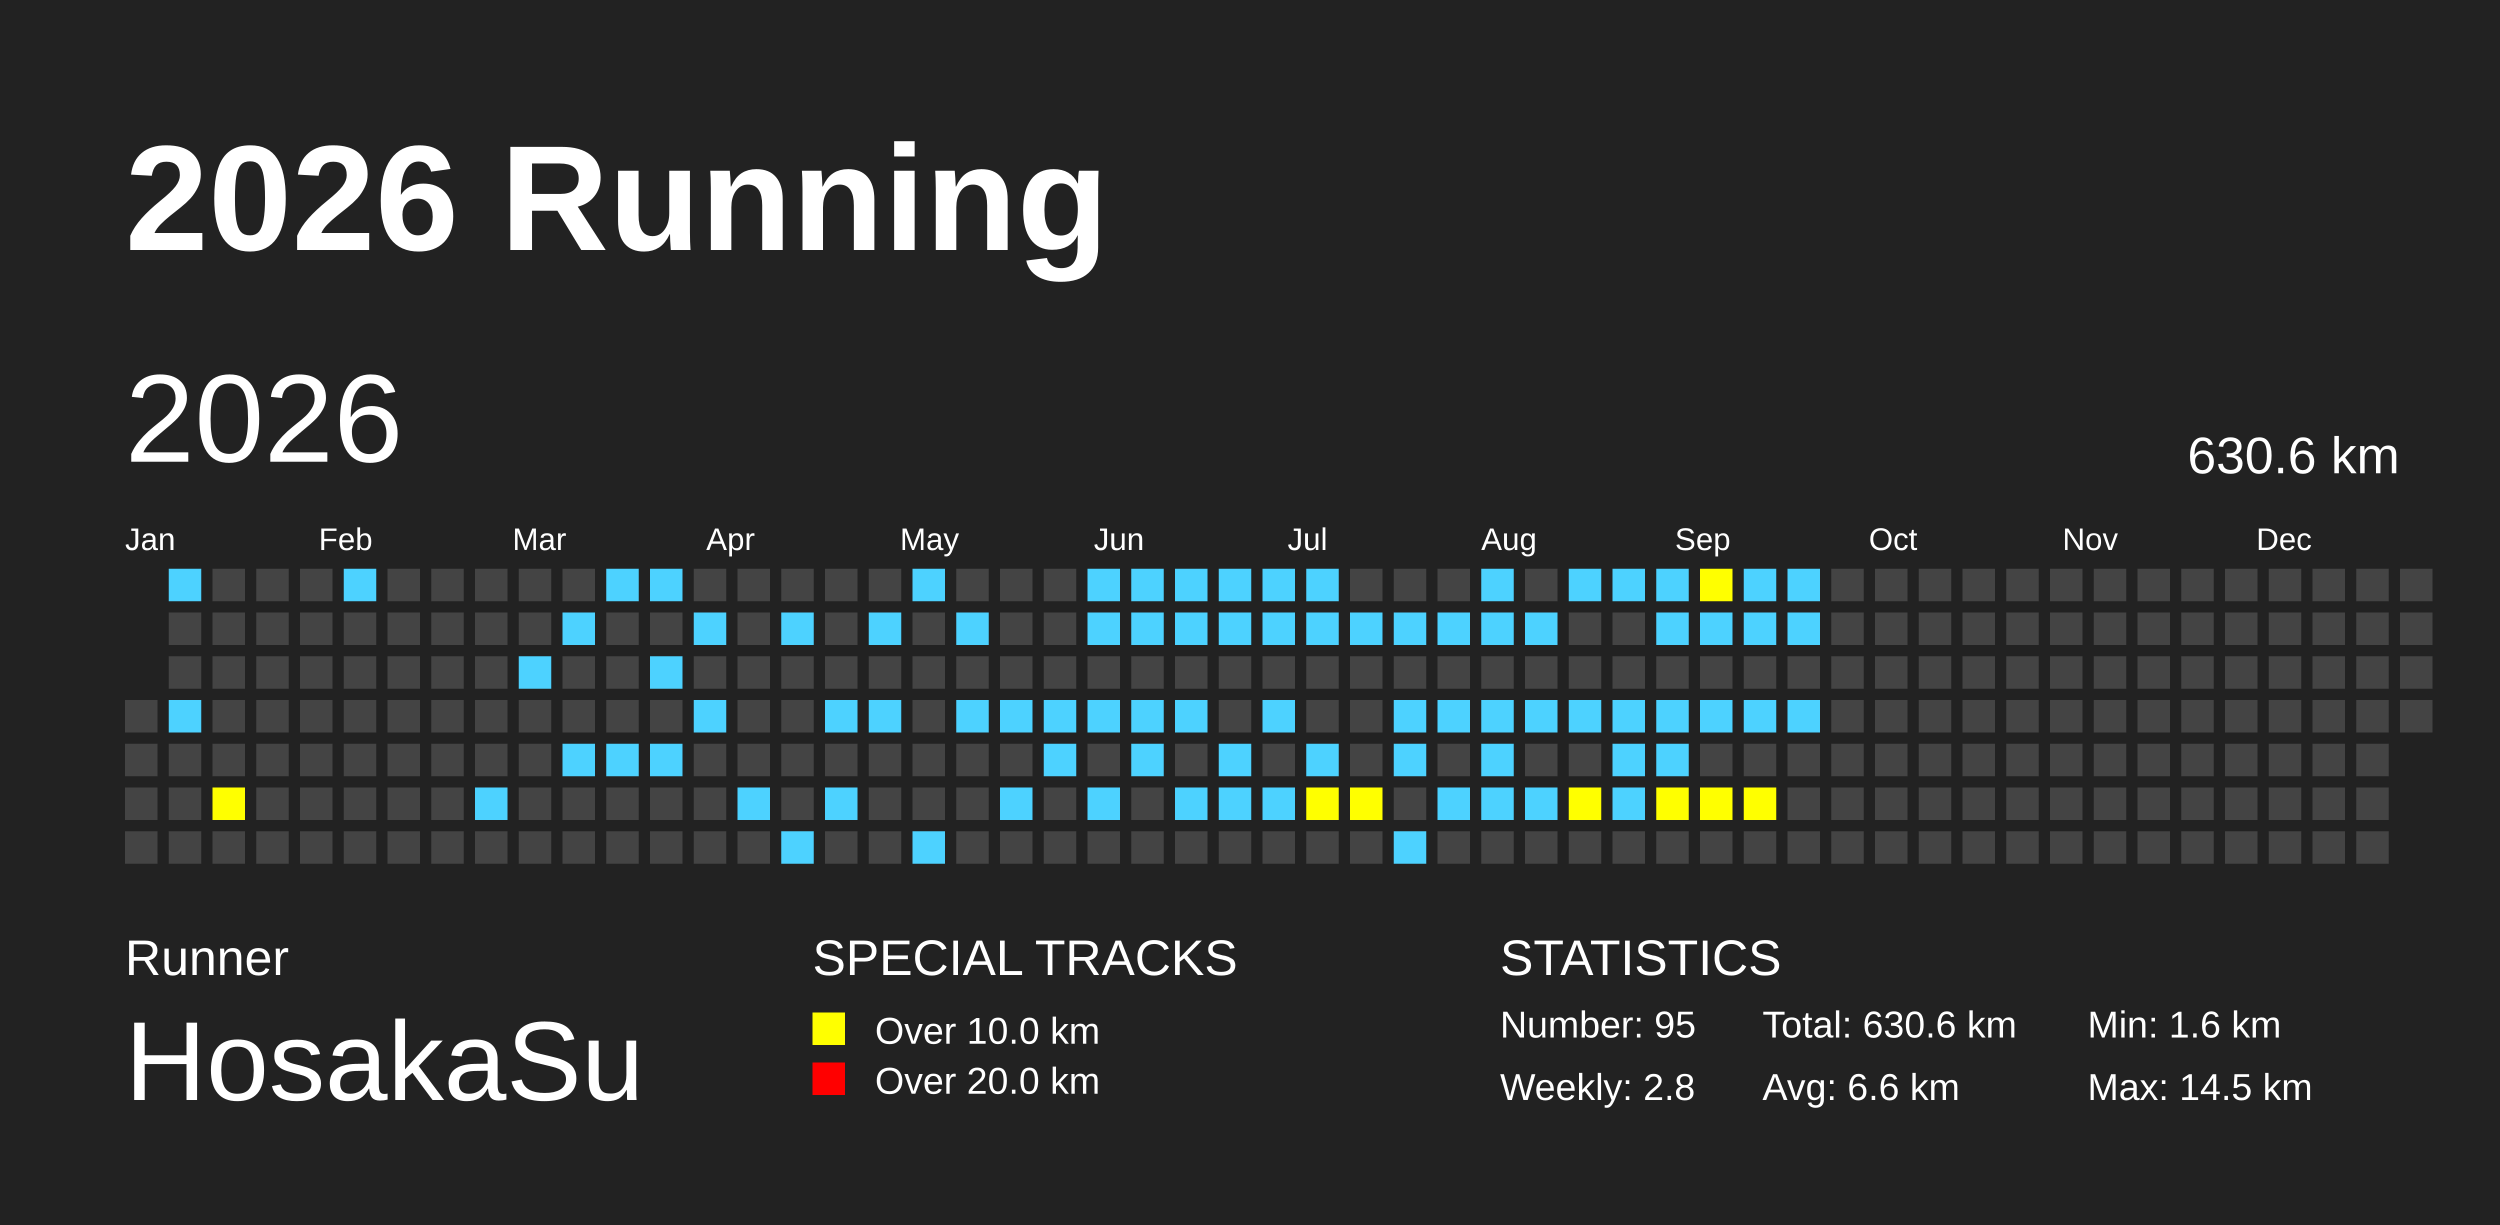
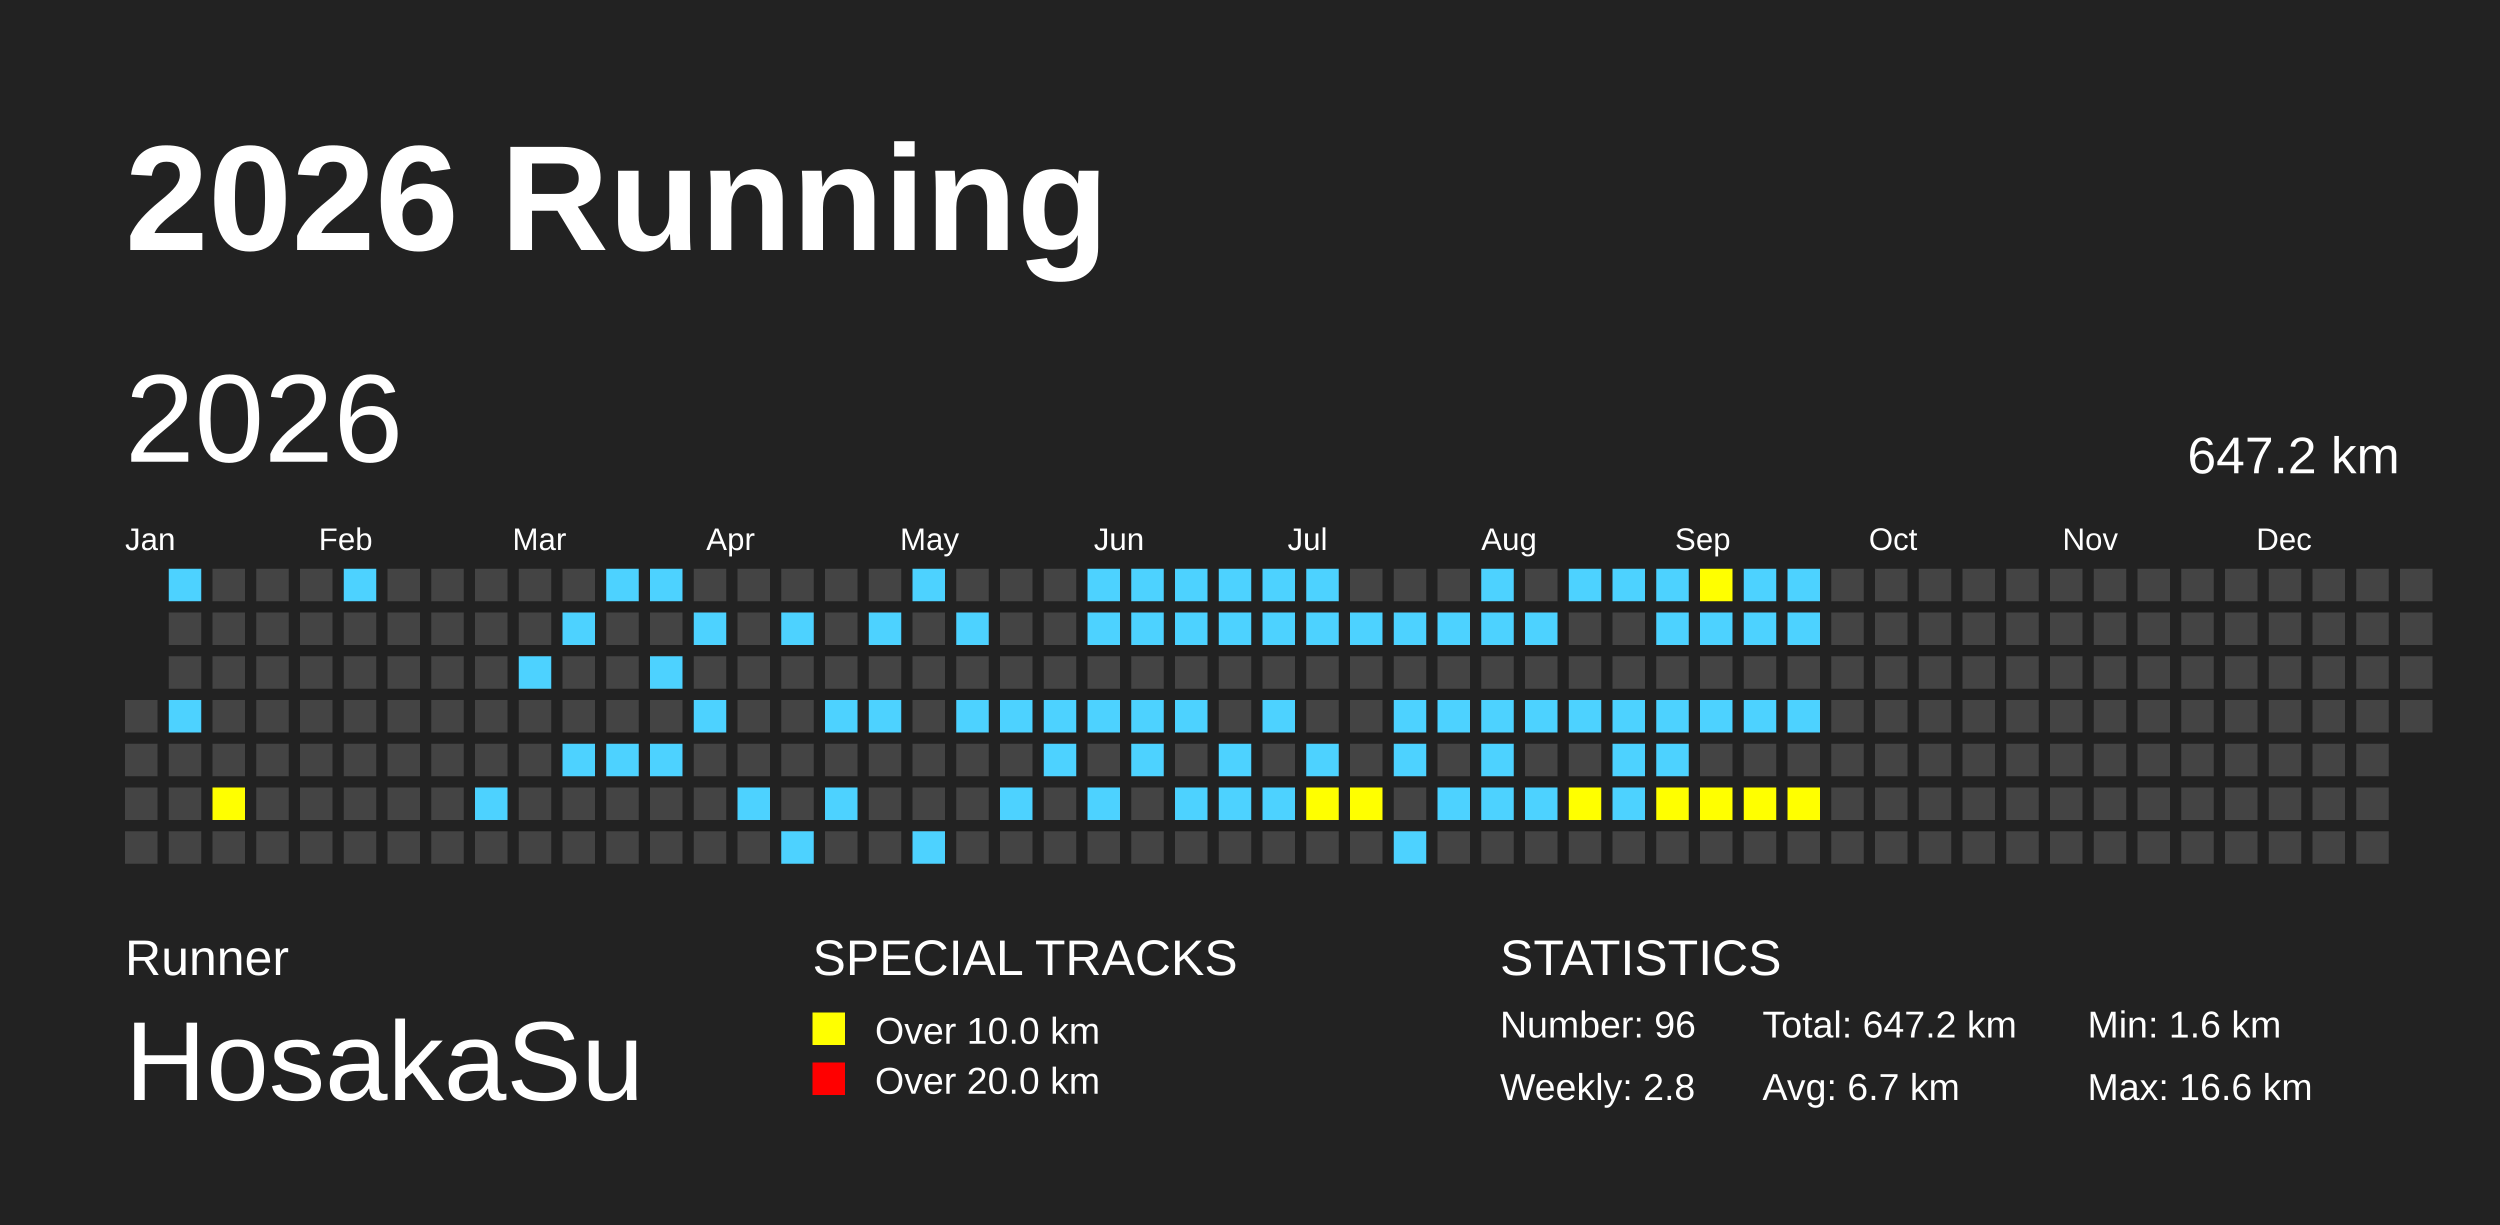
<svg xmlns="http://www.w3.org/2000/svg" baseProfile="full" height="98mm" version="1.1" viewBox="0,0,200,98" width="200mm">
  <defs>
    <pattern height="2" id="indoor-stripe" patternUnits="userSpaceOnUse" width="2">
      <line stroke="white" stroke-opacity="0.45" stroke-width="0.5" x1="0" x2="2" y1="2" y2="0" />
    </pattern>
  </defs>
  <rect fill="#222222" height="98" width="200" x="0" y="0" />
  <text fill="#FFFFFF" style="font-size:12px; font-family:Arial; font-weight:bold;" x="10" y="20">2026 Running</text>
  <text fill="#FFFFFF" style="font-size:4px; font-family:Arial" x="10" y="78">Runner</text>
  <text fill="#FFFFFF" style="font-size:9px; font-family:Arial" x="10" y="88">HosakaSu</text>
  <text fill="#FFFFFF" style="font-size:4px; font-family:Arial" x="65" y="78">SPECIAL TRACKS</text>
  <rect fill="yellow" height="2.6" width="2.6" x="65" y="81" />
  <text fill="#FFFFFF" style="font-size:3px; font-family:Arial" x="70" y="83.5">Over 10.0 km</text>
  <rect fill="red" height="2.6" width="2.6" x="65" y="85" />
  <text fill="#FFFFFF" style="font-size:3px; font-family:Arial" x="70" y="87.5">Over 20.0 km</text>
  <text fill="#FFFFFF" style="font-size:4px; font-family:Arial" x="120" y="78">STATISTICS</text>
-   <text fill="#FFFFFF" style="font-size:3px; font-family:Arial" x="120" y="83">Number: 95</text>
+   <text fill="#FFFFFF" style="font-size:3px; font-family:Arial" x="120" y="83">Number: 96</text>
  <text fill="#FFFFFF" style="font-size:3px; font-family:Arial" x="120" y="88">Weekly: 2.8</text>
-   <text fill="#FFFFFF" style="font-size:3px; font-family:Arial" x="141" y="83">Total: 630.6 km</text>
-   <text fill="#FFFFFF" style="font-size:3px; font-family:Arial" x="141" y="88">Avg: 6.6 km</text>
+   <text fill="#FFFFFF" style="font-size:3px; font-family:Arial" x="141" y="83">Total: 647.2 km</text>
+   <text fill="#FFFFFF" style="font-size:3px; font-family:Arial" x="141" y="88">Avg: 6.7 km</text>
  <text fill="#FFFFFF" style="font-size:3px; font-family:Arial" x="167" y="83">Min: 1.6 km</text>
-   <text fill="#FFFFFF" style="font-size:3px; font-family:Arial" x="167" y="88">Max: 14.5 km</text>
+   <text fill="#FFFFFF" style="font-size:3px; font-family:Arial" x="167" y="88">Max: 16.6 km</text>
  <text dominant-baseline="hanging" fill="#FFFFFF" style="font-size:10.0px; font-family:Arial;" x="10" y="30">2026</text>
-   <text dominant-baseline="hanging" fill="#FFFFFF" style="font-size:4.125px; font-family:Arial;" x="175" y="35">630.6 km</text>
+   <text dominant-baseline="hanging" fill="#FFFFFF" style="font-size:4.125px; font-family:Arial;" x="175" y="35">647.2 km</text>
  <text fill="#FFFFFF" style="font-size:2.5px; font-family:Arial" x="10.0" y="44">Jan</text>
  <text fill="#FFFFFF" style="font-size:2.5px; font-family:Arial" x="25.5" y="44">Feb</text>
  <text fill="#FFFFFF" style="font-size:2.5px; font-family:Arial" x="41.0" y="44">Mar</text>
  <text fill="#FFFFFF" style="font-size:2.5px; font-family:Arial" x="56.5" y="44">Apr</text>
  <text fill="#FFFFFF" style="font-size:2.5px; font-family:Arial" x="72.0" y="44">May</text>
  <text fill="#FFFFFF" style="font-size:2.5px; font-family:Arial" x="87.5" y="44">Jun</text>
  <text fill="#FFFFFF" style="font-size:2.5px; font-family:Arial" x="103.0" y="44">Jul</text>
  <text fill="#FFFFFF" style="font-size:2.5px; font-family:Arial" x="118.5" y="44">Aug</text>
  <text fill="#FFFFFF" style="font-size:2.5px; font-family:Arial" x="134.0" y="44">Sep</text>
  <text fill="#FFFFFF" style="font-size:2.5px; font-family:Arial" x="149.5" y="44">Oct</text>
  <text fill="#FFFFFF" style="font-size:2.5px; font-family:Arial" x="165.0" y="44">Nov</text>
  <text fill="#FFFFFF" style="font-size:2.5px; font-family:Arial" x="180.5" y="44">Dec</text>
  <rect fill="#444444" height="2.6" width="2.6" x="10.0" y="56.0" />
  <rect fill="#444444" height="2.6" width="2.6" x="10.0" y="59.5" />
  <rect fill="#444444" height="2.6" width="2.6" x="10.0" y="63.0" />
  <rect fill="#444444" height="2.6" width="2.6" x="10.0" y="66.5" />
  <rect fill="#4DD2FF" height="2.6" width="2.6" x="13.5" y="45.5" />
  <rect fill="#444444" height="2.6" width="2.6" x="13.5" y="49.0" />
  <rect fill="#444444" height="2.6" width="2.6" x="13.5" y="52.5" />
  <rect fill="#4DD2FF" height="2.6" width="2.6" x="13.5" y="56.0" />
  <rect fill="#444444" height="2.6" width="2.6" x="13.5" y="59.5" />
  <rect fill="#444444" height="2.6" width="2.6" x="13.5" y="63.0" />
  <rect fill="#444444" height="2.6" width="2.6" x="13.5" y="66.5" />
  <rect fill="#444444" height="2.6" width="2.6" x="17.0" y="45.5" />
  <rect fill="#444444" height="2.6" width="2.6" x="17.0" y="49.0" />
  <rect fill="#444444" height="2.6" width="2.6" x="17.0" y="52.5" />
  <rect fill="#444444" height="2.6" width="2.6" x="17.0" y="56.0" />
  <rect fill="#444444" height="2.6" width="2.6" x="17.0" y="59.5" />
  <rect fill="yellow" height="2.6" width="2.6" x="17.0" y="63.0" />
  <rect fill="#444444" height="2.6" width="2.6" x="17.0" y="66.5" />
  <rect fill="#444444" height="2.6" width="2.6" x="20.5" y="45.5" />
  <rect fill="#444444" height="2.6" width="2.6" x="20.5" y="49.0" />
  <rect fill="#444444" height="2.6" width="2.6" x="20.5" y="52.5" />
  <rect fill="#444444" height="2.6" width="2.6" x="20.5" y="56.0" />
  <rect fill="#444444" height="2.6" width="2.6" x="20.5" y="59.5" />
  <rect fill="#444444" height="2.6" width="2.6" x="20.5" y="63.0" />
  <rect fill="#444444" height="2.6" width="2.6" x="20.5" y="66.5" />
  <rect fill="#444444" height="2.6" width="2.6" x="24.0" y="45.5" />
  <rect fill="#444444" height="2.6" width="2.6" x="24.0" y="49.0" />
  <rect fill="#444444" height="2.6" width="2.6" x="24.0" y="52.5" />
  <rect fill="#444444" height="2.6" width="2.6" x="24.0" y="56.0" />
  <rect fill="#444444" height="2.6" width="2.6" x="24.0" y="59.5" />
  <rect fill="#444444" height="2.6" width="2.6" x="24.0" y="63.0" />
  <rect fill="#444444" height="2.6" width="2.6" x="24.0" y="66.5" />
  <rect fill="#4DD2FF" height="2.6" width="2.6" x="27.5" y="45.5" />
  <rect fill="#444444" height="2.6" width="2.6" x="27.5" y="49.0" />
  <rect fill="#444444" height="2.6" width="2.6" x="27.5" y="52.5" />
  <rect fill="#444444" height="2.6" width="2.6" x="27.5" y="56.0" />
  <rect fill="#444444" height="2.6" width="2.6" x="27.5" y="59.5" />
  <rect fill="#444444" height="2.6" width="2.6" x="27.5" y="63.0" />
  <rect fill="#444444" height="2.6" width="2.6" x="27.5" y="66.5" />
  <rect fill="#444444" height="2.6" width="2.6" x="31.0" y="45.5" />
  <rect fill="#444444" height="2.6" width="2.6" x="31.0" y="49.0" />
  <rect fill="#444444" height="2.6" width="2.6" x="31.0" y="52.5" />
  <rect fill="#444444" height="2.6" width="2.6" x="31.0" y="56.0" />
  <rect fill="#444444" height="2.6" width="2.6" x="31.0" y="59.5" />
  <rect fill="#444444" height="2.6" width="2.6" x="31.0" y="63.0" />
  <rect fill="#444444" height="2.6" width="2.6" x="31.0" y="66.5" />
  <rect fill="#444444" height="2.6" width="2.6" x="34.5" y="45.5" />
  <rect fill="#444444" height="2.6" width="2.6" x="34.5" y="49.0" />
  <rect fill="#444444" height="2.6" width="2.6" x="34.5" y="52.5" />
  <rect fill="#444444" height="2.6" width="2.6" x="34.5" y="56.0" />
  <rect fill="#444444" height="2.6" width="2.6" x="34.5" y="59.5" />
  <rect fill="#444444" height="2.6" width="2.6" x="34.5" y="63.0" />
  <rect fill="#444444" height="2.6" width="2.6" x="34.5" y="66.5" />
  <rect fill="#444444" height="2.6" width="2.6" x="38.0" y="45.5" />
  <rect fill="#444444" height="2.6" width="2.6" x="38.0" y="49.0" />
  <rect fill="#444444" height="2.6" width="2.6" x="38.0" y="52.5" />
  <rect fill="#444444" height="2.6" width="2.6" x="38.0" y="56.0" />
  <rect fill="#444444" height="2.6" width="2.6" x="38.0" y="59.5" />
  <rect fill="#4DD2FF" height="2.6" width="2.6" x="38.0" y="63.0" />
  <rect fill="#444444" height="2.6" width="2.6" x="38.0" y="66.5" />
  <rect fill="#444444" height="2.6" width="2.6" x="41.5" y="45.5" />
  <rect fill="#444444" height="2.6" width="2.6" x="41.5" y="49.0" />
  <rect fill="#4DD2FF" height="2.6" width="2.6" x="41.5" y="52.5" />
  <rect fill="#444444" height="2.6" width="2.6" x="41.5" y="56.0" />
  <rect fill="#444444" height="2.6" width="2.6" x="41.5" y="59.5" />
  <rect fill="#444444" height="2.6" width="2.6" x="41.5" y="63.0" />
  <rect fill="#444444" height="2.6" width="2.6" x="41.5" y="66.5" />
  <rect fill="#444444" height="2.6" width="2.6" x="45.0" y="45.5" />
  <rect fill="#4DD2FF" height="2.6" width="2.6" x="45.0" y="49.0" />
  <rect fill="#444444" height="2.6" width="2.6" x="45.0" y="52.5" />
  <rect fill="#444444" height="2.6" width="2.6" x="45.0" y="56.0" />
  <rect fill="#4DD2FF" height="2.6" width="2.6" x="45.0" y="59.5" />
  <rect fill="#444444" height="2.6" width="2.6" x="45.0" y="63.0" />
  <rect fill="#444444" height="2.6" width="2.6" x="45.0" y="66.5" />
  <rect fill="#4DD2FF" height="2.6" width="2.6" x="48.5" y="45.5" />
  <rect fill="#444444" height="2.6" width="2.6" x="48.5" y="49.0" />
  <rect fill="#444444" height="2.6" width="2.6" x="48.5" y="52.5" />
  <rect fill="#444444" height="2.6" width="2.6" x="48.5" y="56.0" />
  <rect fill="#4DD2FF" height="2.6" width="2.6" x="48.5" y="59.5" />
  <rect fill="#444444" height="2.6" width="2.6" x="48.5" y="63.0" />
  <rect fill="#444444" height="2.6" width="2.6" x="48.5" y="66.5" />
  <rect fill="#4DD2FF" height="2.6" width="2.6" x="52.0" y="45.5" />
  <rect fill="#444444" height="2.6" width="2.6" x="52.0" y="49.0" />
  <rect fill="#4DD2FF" height="2.6" width="2.6" x="52.0" y="52.5" />
  <rect fill="#444444" height="2.6" width="2.6" x="52.0" y="56.0" />
  <rect fill="#4DD2FF" height="2.6" width="2.6" x="52.0" y="59.5" />
  <rect fill="#444444" height="2.6" width="2.6" x="52.0" y="63.0" />
  <rect fill="#444444" height="2.6" width="2.6" x="52.0" y="66.5" />
  <rect fill="#444444" height="2.6" width="2.6" x="55.5" y="45.5" />
  <rect fill="#4DD2FF" height="2.6" width="2.6" x="55.5" y="49.0" />
  <rect fill="#444444" height="2.6" width="2.6" x="55.5" y="52.5" />
  <rect fill="#4DD2FF" height="2.6" width="2.6" x="55.5" y="56.0" />
  <rect fill="#444444" height="2.6" width="2.6" x="55.5" y="59.5" />
  <rect fill="#444444" height="2.6" width="2.6" x="55.5" y="63.0" />
  <rect fill="#444444" height="2.6" width="2.6" x="55.5" y="66.5" />
  <rect fill="#444444" height="2.6" width="2.6" x="59.0" y="45.5" />
  <rect fill="#444444" height="2.6" width="2.6" x="59.0" y="49.0" />
  <rect fill="#444444" height="2.6" width="2.6" x="59.0" y="52.5" />
  <rect fill="#444444" height="2.6" width="2.6" x="59.0" y="56.0" />
  <rect fill="#444444" height="2.6" width="2.6" x="59.0" y="59.5" />
  <rect fill="#4DD2FF" height="2.6" width="2.6" x="59.0" y="63.0" />
  <rect fill="#444444" height="2.6" width="2.6" x="59.0" y="66.5" />
  <rect fill="#444444" height="2.6" width="2.6" x="62.5" y="45.5" />
  <rect fill="#4DD2FF" height="2.6" width="2.6" x="62.5" y="49.0" />
  <rect fill="#444444" height="2.6" width="2.6" x="62.5" y="52.5" />
  <rect fill="#444444" height="2.6" width="2.6" x="62.5" y="56.0" />
  <rect fill="#444444" height="2.6" width="2.6" x="62.5" y="59.5" />
  <rect fill="#444444" height="2.6" width="2.6" x="62.5" y="63.0" />
  <rect fill="#4DD2FF" height="2.6" width="2.6" x="62.5" y="66.5" />
  <rect fill="#444444" height="2.6" width="2.6" x="66.0" y="45.5" />
  <rect fill="#444444" height="2.6" width="2.6" x="66.0" y="49.0" />
  <rect fill="#444444" height="2.6" width="2.6" x="66.0" y="52.5" />
  <rect fill="#4DD2FF" height="2.6" width="2.6" x="66.0" y="56.0" />
  <rect fill="#444444" height="2.6" width="2.6" x="66.0" y="59.5" />
  <rect fill="#4DD2FF" height="2.6" width="2.6" x="66.0" y="63.0" />
  <rect fill="#444444" height="2.6" width="2.6" x="66.0" y="66.5" />
  <rect fill="#444444" height="2.6" width="2.6" x="69.5" y="45.5" />
  <rect fill="#4DD2FF" height="2.6" width="2.6" x="69.5" y="49.0" />
  <rect fill="#444444" height="2.6" width="2.6" x="69.5" y="52.5" />
  <rect fill="#4DD2FF" height="2.6" width="2.6" x="69.5" y="56.0" />
  <rect fill="#444444" height="2.6" width="2.6" x="69.5" y="59.5" />
  <rect fill="#444444" height="2.6" width="2.6" x="69.5" y="63.0" />
  <rect fill="#444444" height="2.6" width="2.6" x="69.5" y="66.5" />
  <rect fill="#4DD2FF" height="2.6" width="2.6" x="73.0" y="45.5" />
  <rect fill="#444444" height="2.6" width="2.6" x="73.0" y="49.0" />
  <rect fill="#444444" height="2.6" width="2.6" x="73.0" y="52.5" />
  <rect fill="#444444" height="2.6" width="2.6" x="73.0" y="56.0" />
  <rect fill="#444444" height="2.6" width="2.6" x="73.0" y="59.5" />
  <rect fill="#444444" height="2.6" width="2.6" x="73.0" y="63.0" />
  <rect fill="#4DD2FF" height="2.6" width="2.6" x="73.0" y="66.5" />
  <rect fill="#444444" height="2.6" width="2.6" x="76.5" y="45.5" />
  <rect fill="#4DD2FF" height="2.6" width="2.6" x="76.5" y="49.0" />
  <rect fill="#444444" height="2.6" width="2.6" x="76.5" y="52.5" />
  <rect fill="#4DD2FF" height="2.6" width="2.6" x="76.5" y="56.0" />
  <rect fill="#444444" height="2.6" width="2.6" x="76.5" y="59.5" />
  <rect fill="#444444" height="2.6" width="2.6" x="76.5" y="63.0" />
  <rect fill="#444444" height="2.6" width="2.6" x="76.5" y="66.5" />
  <rect fill="#444444" height="2.6" width="2.6" x="80.0" y="45.5" />
  <rect fill="#444444" height="2.6" width="2.6" x="80.0" y="49.0" />
  <rect fill="#444444" height="2.6" width="2.6" x="80.0" y="52.5" />
  <rect fill="#4DD2FF" height="2.6" width="2.6" x="80.0" y="56.0" />
  <rect fill="#444444" height="2.6" width="2.6" x="80.0" y="59.5" />
  <rect fill="#4DD2FF" height="2.6" width="2.6" x="80.0" y="63.0" />
  <rect fill="#444444" height="2.6" width="2.6" x="80.0" y="66.5" />
  <rect fill="#444444" height="2.6" width="2.6" x="83.5" y="45.5" />
  <rect fill="#444444" height="2.6" width="2.6" x="83.5" y="49.0" />
  <rect fill="#444444" height="2.6" width="2.6" x="83.5" y="52.5" />
  <rect fill="#4DD2FF" height="2.6" width="2.6" x="83.5" y="56.0" />
  <rect fill="#4DD2FF" height="2.6" width="2.6" x="83.5" y="59.5" />
  <rect fill="#444444" height="2.6" width="2.6" x="83.5" y="63.0" />
  <rect fill="#444444" height="2.6" width="2.6" x="83.5" y="66.5" />
  <rect fill="#4DD2FF" height="2.6" width="2.6" x="87.0" y="45.5" />
  <rect fill="#4DD2FF" height="2.6" width="2.6" x="87.0" y="49.0" />
  <rect fill="#444444" height="2.6" width="2.6" x="87.0" y="52.5" />
  <rect fill="#4DD2FF" height="2.6" width="2.6" x="87.0" y="56.0" />
  <rect fill="#444444" height="2.6" width="2.6" x="87.0" y="59.5" />
  <rect fill="#4DD2FF" height="2.6" width="2.6" x="87.0" y="63.0" />
  <rect fill="#444444" height="2.6" width="2.6" x="87.0" y="66.5" />
  <rect fill="#4DD2FF" height="2.6" width="2.6" x="90.5" y="45.5" />
  <rect fill="#4DD2FF" height="2.6" width="2.6" x="90.5" y="49.0" />
  <rect fill="#444444" height="2.6" width="2.6" x="90.5" y="52.5" />
  <rect fill="#4DD2FF" height="2.6" width="2.6" x="90.5" y="56.0" />
  <rect fill="#4DD2FF" height="2.6" width="2.6" x="90.5" y="59.5" />
  <rect fill="#444444" height="2.6" width="2.6" x="90.5" y="63.0" />
  <rect fill="#444444" height="2.6" width="2.6" x="90.5" y="66.5" />
  <rect fill="#4DD2FF" height="2.6" width="2.6" x="94.0" y="45.5" />
  <rect fill="#4DD2FF" height="2.6" width="2.6" x="94.0" y="49.0" />
  <rect fill="#444444" height="2.6" width="2.6" x="94.0" y="52.5" />
  <rect fill="#4DD2FF" height="2.6" width="2.6" x="94.0" y="56.0" />
  <rect fill="#444444" height="2.6" width="2.6" x="94.0" y="59.5" />
  <rect fill="#4DD2FF" height="2.6" width="2.6" x="94.0" y="63.0" />
  <rect fill="#444444" height="2.6" width="2.6" x="94.0" y="66.5" />
  <rect fill="#4DD2FF" height="2.6" width="2.6" x="97.5" y="45.5" />
  <rect fill="#4DD2FF" height="2.6" width="2.6" x="97.5" y="49.0" />
  <rect fill="#444444" height="2.6" width="2.6" x="97.5" y="52.5" />
  <rect fill="#444444" height="2.6" width="2.6" x="97.5" y="56.0" />
  <rect fill="#4DD2FF" height="2.6" width="2.6" x="97.5" y="59.5" />
  <rect fill="#4DD2FF" height="2.6" width="2.6" x="97.5" y="63.0" />
  <rect fill="#444444" height="2.6" width="2.6" x="97.5" y="66.5" />
  <rect fill="#4DD2FF" height="2.6" width="2.6" x="101.0" y="45.5" />
  <rect fill="#4DD2FF" height="2.6" width="2.6" x="101.0" y="49.0" />
  <rect fill="#444444" height="2.6" width="2.6" x="101.0" y="52.5" />
  <rect fill="#4DD2FF" height="2.6" width="2.6" x="101.0" y="56.0" />
  <rect fill="#444444" height="2.6" width="2.6" x="101.0" y="59.5" />
  <rect fill="#4DD2FF" height="2.6" width="2.6" x="101.0" y="63.0" />
  <rect fill="#444444" height="2.6" width="2.6" x="101.0" y="66.5" />
  <rect fill="#4DD2FF" height="2.6" width="2.6" x="104.5" y="45.5" />
  <rect fill="#4DD2FF" height="2.6" width="2.6" x="104.5" y="49.0" />
  <rect fill="#444444" height="2.6" width="2.6" x="104.5" y="52.5" />
  <rect fill="#444444" height="2.6" width="2.6" x="104.5" y="56.0" />
  <rect fill="#4DD2FF" height="2.6" width="2.6" x="104.5" y="59.5" />
  <rect fill="yellow" height="2.6" width="2.6" x="104.5" y="63.0" />
  <rect fill="#444444" height="2.6" width="2.6" x="104.5" y="66.5" />
  <rect fill="#444444" height="2.6" width="2.6" x="108.0" y="45.5" />
  <rect fill="#4DD2FF" height="2.6" width="2.6" x="108.0" y="49.0" />
  <rect fill="#444444" height="2.6" width="2.6" x="108.0" y="52.5" />
  <rect fill="#444444" height="2.6" width="2.6" x="108.0" y="56.0" />
  <rect fill="#444444" height="2.6" width="2.6" x="108.0" y="59.5" />
  <rect fill="yellow" height="2.6" width="2.6" x="108.0" y="63.0" />
  <rect fill="#444444" height="2.6" width="2.6" x="108.0" y="66.5" />
  <rect fill="#444444" height="2.6" width="2.6" x="111.5" y="45.5" />
  <rect fill="#4DD2FF" height="2.6" width="2.6" x="111.5" y="49.0" />
  <rect fill="#444444" height="2.6" width="2.6" x="111.5" y="52.5" />
  <rect fill="#4DD2FF" height="2.6" width="2.6" x="111.5" y="56.0" />
  <rect fill="#4DD2FF" height="2.6" width="2.6" x="111.5" y="59.5" />
  <rect fill="#444444" height="2.6" width="2.6" x="111.5" y="63.0" />
  <rect fill="#4DD2FF" height="2.6" width="2.6" x="111.5" y="66.5" />
  <rect fill="#444444" height="2.6" width="2.6" x="115.0" y="45.5" />
  <rect fill="#4DD2FF" height="2.6" width="2.6" x="115.0" y="49.0" />
  <rect fill="#444444" height="2.6" width="2.6" x="115.0" y="52.5" />
  <rect fill="#4DD2FF" height="2.6" width="2.6" x="115.0" y="56.0" />
  <rect fill="#444444" height="2.6" width="2.6" x="115.0" y="59.5" />
  <rect fill="#4DD2FF" height="2.6" width="2.6" x="115.0" y="63.0" />
  <rect fill="#444444" height="2.6" width="2.6" x="115.0" y="66.5" />
  <rect fill="#4DD2FF" height="2.6" width="2.6" x="118.5" y="45.5" />
  <rect fill="#4DD2FF" height="2.6" width="2.6" x="118.5" y="49.0" />
  <rect fill="#444444" height="2.6" width="2.6" x="118.5" y="52.5" />
  <rect fill="#4DD2FF" height="2.6" width="2.6" x="118.5" y="56.0" />
  <rect fill="#4DD2FF" height="2.6" width="2.6" x="118.5" y="59.5" />
  <rect fill="#4DD2FF" height="2.6" width="2.6" x="118.5" y="63.0" />
  <rect fill="#444444" height="2.6" width="2.6" x="118.5" y="66.5" />
  <rect fill="#444444" height="2.6" width="2.6" x="122.0" y="45.5" />
  <rect fill="#4DD2FF" height="2.6" width="2.6" x="122.0" y="49.0" />
  <rect fill="#444444" height="2.6" width="2.6" x="122.0" y="52.5" />
  <rect fill="#4DD2FF" height="2.6" width="2.6" x="122.0" y="56.0" />
  <rect fill="#444444" height="2.6" width="2.6" x="122.0" y="59.5" />
  <rect fill="#4DD2FF" height="2.6" width="2.6" x="122.0" y="63.0" />
  <rect fill="#444444" height="2.6" width="2.6" x="122.0" y="66.5" />
  <rect fill="#4DD2FF" height="2.6" width="2.6" x="125.5" y="45.5" />
  <rect fill="#444444" height="2.6" width="2.6" x="125.5" y="49.0" />
  <rect fill="#444444" height="2.6" width="2.6" x="125.5" y="52.5" />
  <rect fill="#4DD2FF" height="2.6" width="2.6" x="125.5" y="56.0" />
  <rect fill="#444444" height="2.6" width="2.6" x="125.5" y="59.5" />
  <rect fill="yellow" height="2.6" width="2.6" x="125.5" y="63.0" />
  <rect fill="#444444" height="2.6" width="2.6" x="125.5" y="66.5" />
  <rect fill="#4DD2FF" height="2.6" width="2.6" x="129.0" y="45.5" />
  <rect fill="#444444" height="2.6" width="2.6" x="129.0" y="49.0" />
  <rect fill="#444444" height="2.6" width="2.6" x="129.0" y="52.5" />
  <rect fill="#4DD2FF" height="2.6" width="2.6" x="129.0" y="56.0" />
  <rect fill="#4DD2FF" height="2.6" width="2.6" x="129.0" y="59.5" />
  <rect fill="#4DD2FF" height="2.6" width="2.6" x="129.0" y="63.0" />
  <rect fill="#444444" height="2.6" width="2.6" x="129.0" y="66.5" />
  <rect fill="#4DD2FF" height="2.6" width="2.6" x="132.5" y="45.5" />
  <rect fill="#4DD2FF" height="2.6" width="2.6" x="132.5" y="49.0" />
  <rect fill="#444444" height="2.6" width="2.6" x="132.5" y="52.5" />
  <rect fill="#4DD2FF" height="2.6" width="2.6" x="132.5" y="56.0" />
  <rect fill="#4DD2FF" height="2.6" width="2.6" x="132.5" y="59.5" />
  <rect fill="yellow" height="2.6" width="2.6" x="132.5" y="63.0" />
  <rect fill="#444444" height="2.6" width="2.6" x="132.5" y="66.5" />
  <rect fill="yellow" height="2.6" width="2.6" x="136.0" y="45.5" />
  <rect fill="#4DD2FF" height="2.6" width="2.6" x="136.0" y="49.0" />
  <rect fill="#444444" height="2.6" width="2.6" x="136.0" y="52.5" />
  <rect fill="#4DD2FF" height="2.6" width="2.6" x="136.0" y="56.0" />
  <rect fill="#444444" height="2.6" width="2.6" x="136.0" y="59.5" />
  <rect fill="yellow" height="2.6" width="2.6" x="136.0" y="63.0" />
  <rect fill="#444444" height="2.6" width="2.6" x="136.0" y="66.5" />
  <rect fill="#4DD2FF" height="2.6" width="2.6" x="139.5" y="45.5" />
  <rect fill="#4DD2FF" height="2.6" width="2.6" x="139.5" y="49.0" />
  <rect fill="#444444" height="2.6" width="2.6" x="139.5" y="52.5" />
  <rect fill="#4DD2FF" height="2.6" width="2.6" x="139.5" y="56.0" />
  <rect fill="#444444" height="2.6" width="2.6" x="139.5" y="59.5" />
  <rect fill="yellow" height="2.6" width="2.6" x="139.5" y="63.0" />
  <rect fill="#444444" height="2.6" width="2.6" x="139.5" y="66.5" />
  <rect fill="#4DD2FF" height="2.6" width="2.6" x="143.0" y="45.5" />
  <rect fill="#4DD2FF" height="2.6" width="2.6" x="143.0" y="49.0" />
  <rect fill="#444444" height="2.6" width="2.6" x="143.0" y="52.5" />
  <rect fill="#4DD2FF" height="2.6" width="2.6" x="143.0" y="56.0" />
  <rect fill="#444444" height="2.6" width="2.6" x="143.0" y="59.5" />
-   <rect fill="#444444" height="2.6" width="2.6" x="143.0" y="63.0" />
+   <rect fill="yellow" height="2.6" width="2.6" x="143.0" y="63.0" />
  <rect fill="#444444" height="2.6" width="2.6" x="143.0" y="66.5" />
  <rect fill="#444444" height="2.6" width="2.6" x="146.5" y="45.5" />
  <rect fill="#444444" height="2.6" width="2.6" x="146.5" y="49.0" />
  <rect fill="#444444" height="2.6" width="2.6" x="146.5" y="52.5" />
  <rect fill="#444444" height="2.6" width="2.6" x="146.5" y="56.0" />
  <rect fill="#444444" height="2.6" width="2.6" x="146.5" y="59.5" />
  <rect fill="#444444" height="2.6" width="2.6" x="146.5" y="63.0" />
  <rect fill="#444444" height="2.6" width="2.6" x="146.5" y="66.5" />
  <rect fill="#444444" height="2.6" width="2.6" x="150.0" y="45.5" />
  <rect fill="#444444" height="2.6" width="2.6" x="150.0" y="49.0" />
  <rect fill="#444444" height="2.6" width="2.6" x="150.0" y="52.5" />
  <rect fill="#444444" height="2.6" width="2.6" x="150.0" y="56.0" />
  <rect fill="#444444" height="2.6" width="2.6" x="150.0" y="59.5" />
  <rect fill="#444444" height="2.6" width="2.6" x="150.0" y="63.0" />
  <rect fill="#444444" height="2.6" width="2.6" x="150.0" y="66.5" />
  <rect fill="#444444" height="2.6" width="2.6" x="153.5" y="45.5" />
  <rect fill="#444444" height="2.6" width="2.6" x="153.5" y="49.0" />
  <rect fill="#444444" height="2.6" width="2.6" x="153.5" y="52.5" />
  <rect fill="#444444" height="2.6" width="2.6" x="153.5" y="56.0" />
  <rect fill="#444444" height="2.6" width="2.6" x="153.5" y="59.5" />
  <rect fill="#444444" height="2.6" width="2.6" x="153.5" y="63.0" />
  <rect fill="#444444" height="2.6" width="2.6" x="153.5" y="66.5" />
  <rect fill="#444444" height="2.6" width="2.6" x="157.0" y="45.5" />
  <rect fill="#444444" height="2.6" width="2.6" x="157.0" y="49.0" />
  <rect fill="#444444" height="2.6" width="2.6" x="157.0" y="52.5" />
  <rect fill="#444444" height="2.6" width="2.6" x="157.0" y="56.0" />
  <rect fill="#444444" height="2.6" width="2.6" x="157.0" y="59.5" />
  <rect fill="#444444" height="2.6" width="2.6" x="157.0" y="63.0" />
  <rect fill="#444444" height="2.6" width="2.6" x="157.0" y="66.5" />
  <rect fill="#444444" height="2.6" width="2.6" x="160.5" y="45.5" />
  <rect fill="#444444" height="2.6" width="2.6" x="160.5" y="49.0" />
  <rect fill="#444444" height="2.6" width="2.6" x="160.5" y="52.5" />
  <rect fill="#444444" height="2.6" width="2.6" x="160.5" y="56.0" />
  <rect fill="#444444" height="2.6" width="2.6" x="160.5" y="59.5" />
  <rect fill="#444444" height="2.6" width="2.6" x="160.5" y="63.0" />
  <rect fill="#444444" height="2.6" width="2.6" x="160.5" y="66.5" />
  <rect fill="#444444" height="2.6" width="2.6" x="164.0" y="45.5" />
  <rect fill="#444444" height="2.6" width="2.6" x="164.0" y="49.0" />
  <rect fill="#444444" height="2.6" width="2.6" x="164.0" y="52.5" />
  <rect fill="#444444" height="2.6" width="2.6" x="164.0" y="56.0" />
  <rect fill="#444444" height="2.6" width="2.6" x="164.0" y="59.5" />
  <rect fill="#444444" height="2.6" width="2.6" x="164.0" y="63.0" />
  <rect fill="#444444" height="2.6" width="2.6" x="164.0" y="66.5" />
  <rect fill="#444444" height="2.6" width="2.6" x="167.5" y="45.5" />
  <rect fill="#444444" height="2.6" width="2.6" x="167.5" y="49.0" />
  <rect fill="#444444" height="2.6" width="2.6" x="167.5" y="52.5" />
  <rect fill="#444444" height="2.6" width="2.6" x="167.5" y="56.0" />
  <rect fill="#444444" height="2.6" width="2.6" x="167.5" y="59.5" />
  <rect fill="#444444" height="2.6" width="2.6" x="167.5" y="63.0" />
  <rect fill="#444444" height="2.6" width="2.6" x="167.5" y="66.5" />
  <rect fill="#444444" height="2.6" width="2.6" x="171.0" y="45.5" />
  <rect fill="#444444" height="2.6" width="2.6" x="171.0" y="49.0" />
  <rect fill="#444444" height="2.6" width="2.6" x="171.0" y="52.5" />
  <rect fill="#444444" height="2.6" width="2.6" x="171.0" y="56.0" />
  <rect fill="#444444" height="2.6" width="2.6" x="171.0" y="59.5" />
  <rect fill="#444444" height="2.6" width="2.6" x="171.0" y="63.0" />
  <rect fill="#444444" height="2.6" width="2.6" x="171.0" y="66.5" />
  <rect fill="#444444" height="2.6" width="2.6" x="174.5" y="45.5" />
  <rect fill="#444444" height="2.6" width="2.6" x="174.5" y="49.0" />
  <rect fill="#444444" height="2.6" width="2.6" x="174.5" y="52.5" />
  <rect fill="#444444" height="2.6" width="2.6" x="174.5" y="56.0" />
  <rect fill="#444444" height="2.6" width="2.6" x="174.5" y="59.5" />
  <rect fill="#444444" height="2.6" width="2.6" x="174.5" y="63.0" />
  <rect fill="#444444" height="2.6" width="2.6" x="174.5" y="66.5" />
  <rect fill="#444444" height="2.6" width="2.6" x="178.0" y="45.5" />
  <rect fill="#444444" height="2.6" width="2.6" x="178.0" y="49.0" />
  <rect fill="#444444" height="2.6" width="2.6" x="178.0" y="52.5" />
  <rect fill="#444444" height="2.6" width="2.6" x="178.0" y="56.0" />
  <rect fill="#444444" height="2.6" width="2.6" x="178.0" y="59.5" />
  <rect fill="#444444" height="2.6" width="2.6" x="178.0" y="63.0" />
  <rect fill="#444444" height="2.6" width="2.6" x="178.0" y="66.5" />
  <rect fill="#444444" height="2.6" width="2.6" x="181.5" y="45.5" />
  <rect fill="#444444" height="2.6" width="2.6" x="181.5" y="49.0" />
  <rect fill="#444444" height="2.6" width="2.6" x="181.5" y="52.5" />
  <rect fill="#444444" height="2.6" width="2.6" x="181.5" y="56.0" />
  <rect fill="#444444" height="2.6" width="2.6" x="181.5" y="59.5" />
  <rect fill="#444444" height="2.6" width="2.6" x="181.5" y="63.0" />
  <rect fill="#444444" height="2.6" width="2.6" x="181.5" y="66.5" />
  <rect fill="#444444" height="2.6" width="2.6" x="185.0" y="45.5" />
  <rect fill="#444444" height="2.6" width="2.6" x="185.0" y="49.0" />
  <rect fill="#444444" height="2.6" width="2.6" x="185.0" y="52.5" />
  <rect fill="#444444" height="2.6" width="2.6" x="185.0" y="56.0" />
  <rect fill="#444444" height="2.6" width="2.6" x="185.0" y="59.5" />
  <rect fill="#444444" height="2.6" width="2.6" x="185.0" y="63.0" />
  <rect fill="#444444" height="2.6" width="2.6" x="185.0" y="66.5" />
  <rect fill="#444444" height="2.6" width="2.6" x="188.5" y="45.5" />
  <rect fill="#444444" height="2.6" width="2.6" x="188.5" y="49.0" />
  <rect fill="#444444" height="2.6" width="2.6" x="188.5" y="52.5" />
  <rect fill="#444444" height="2.6" width="2.6" x="188.5" y="56.0" />
  <rect fill="#444444" height="2.6" width="2.6" x="188.5" y="59.5" />
  <rect fill="#444444" height="2.6" width="2.6" x="188.5" y="63.0" />
  <rect fill="#444444" height="2.6" width="2.6" x="188.5" y="66.5" />
  <rect fill="#444444" height="2.6" width="2.6" x="192.0" y="45.5" />
  <rect fill="#444444" height="2.6" width="2.6" x="192.0" y="49.0" />
  <rect fill="#444444" height="2.6" width="2.6" x="192.0" y="52.5" />
  <rect fill="#444444" height="2.6" width="2.6" x="192.0" y="56.0" />
</svg>
